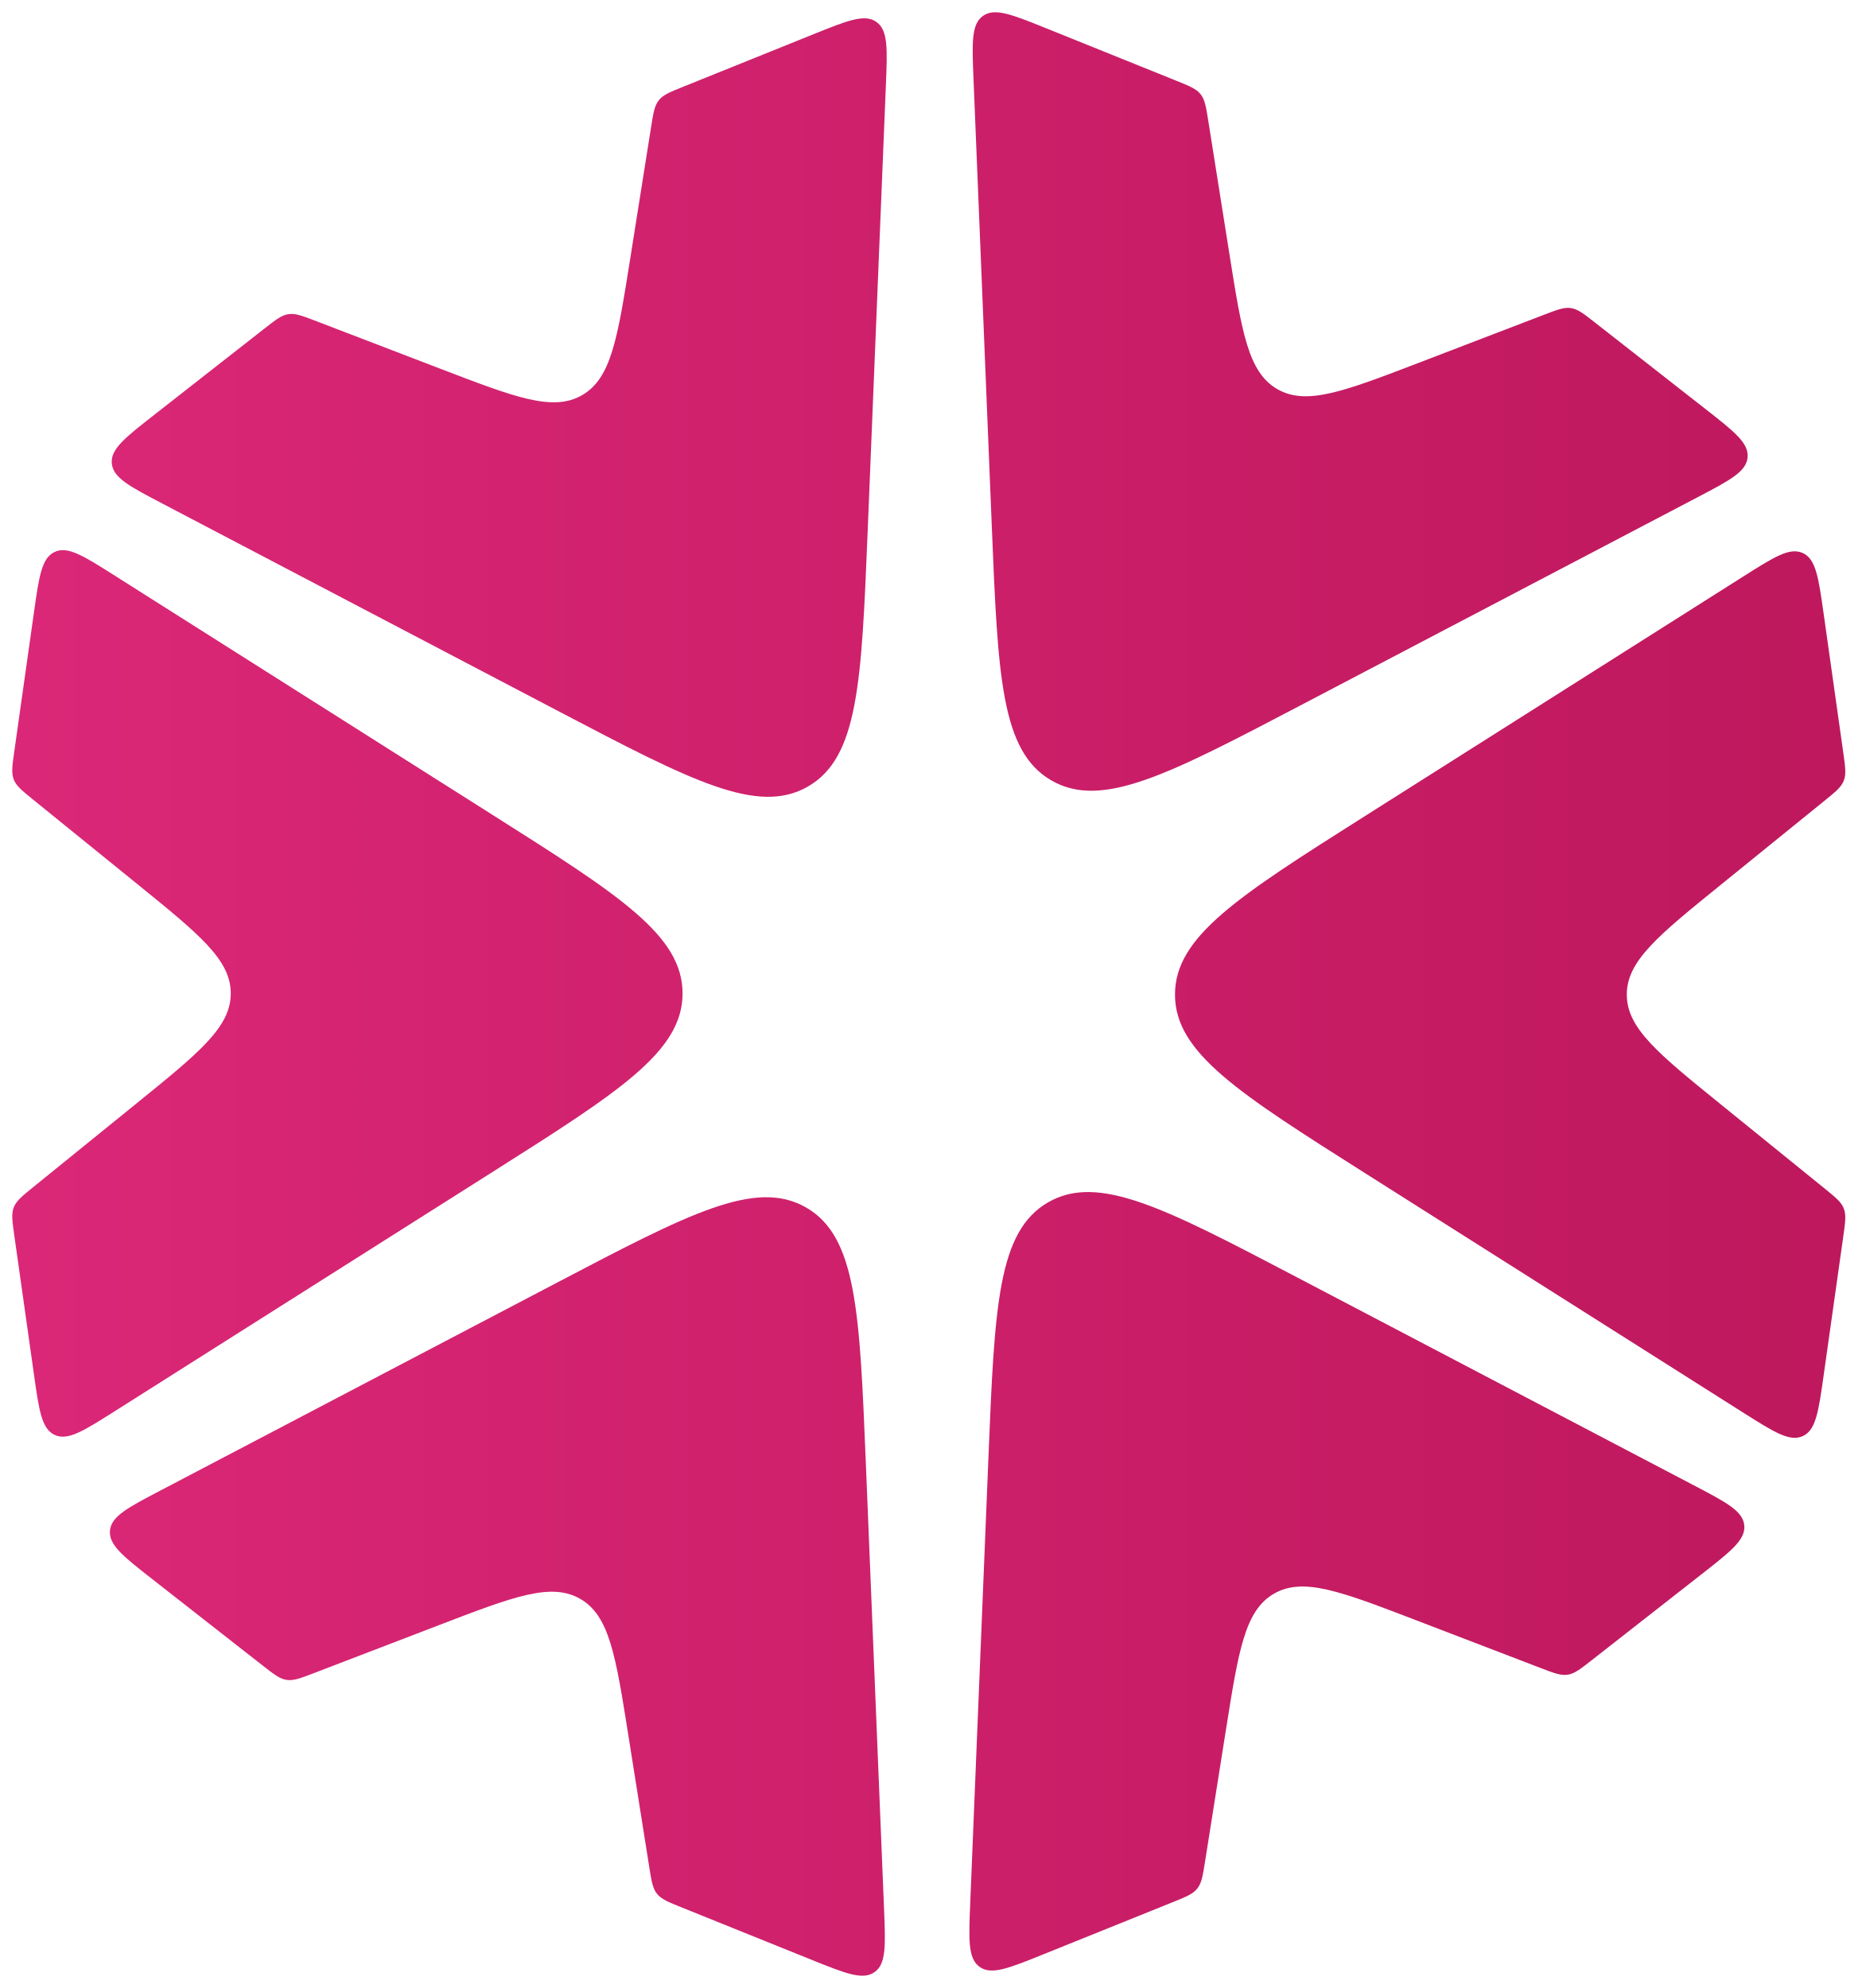
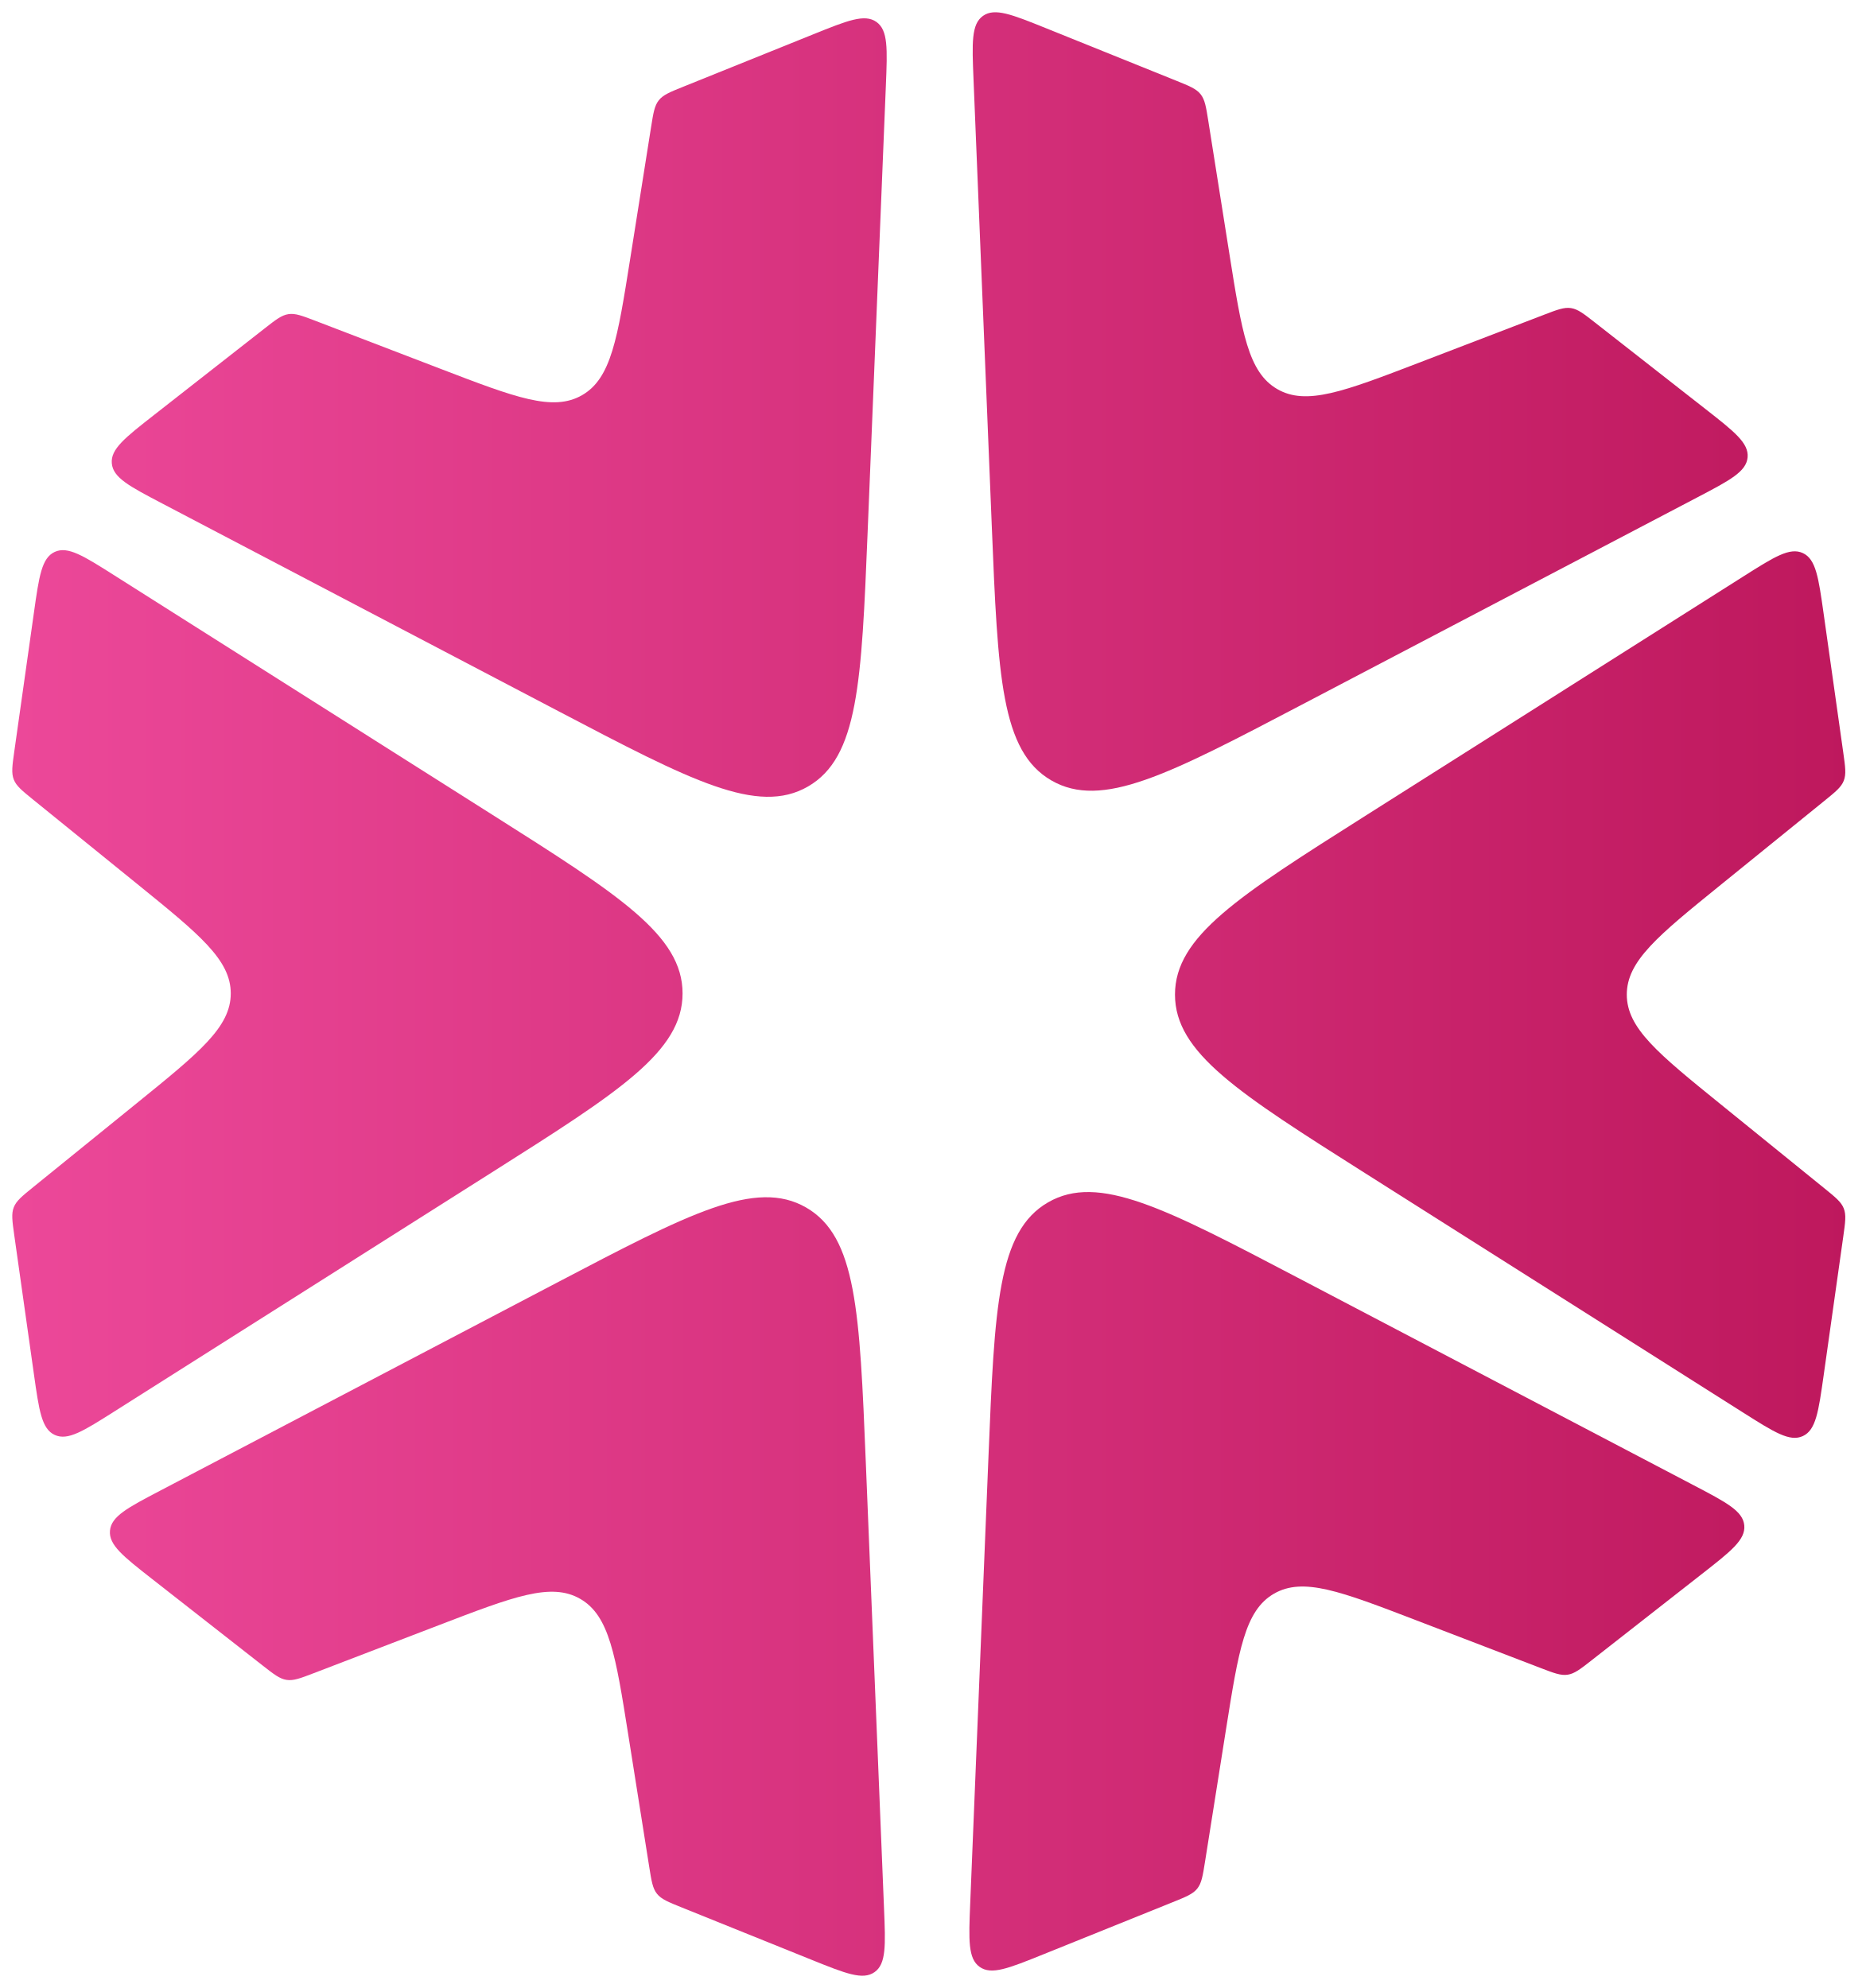
<svg xmlns="http://www.w3.org/2000/svg" width="152" height="162" viewBox="0 0 152 162" fill="none">
  <path d="M55.683 7.059C54.578 7.504 54.026 7.727 53.672 8.171C53.319 8.615 53.226 9.203 53.039 10.38L51.336 21.122C50.309 27.594 49.796 30.831 47.424 32.2C45.053 33.57 41.995 32.397 35.879 30.05L25.728 26.155C24.616 25.728 24.06 25.515 23.499 25.599C22.938 25.683 22.469 26.05 21.531 26.785L12.552 33.815C10.186 35.667 9.003 36.594 9.109 37.762C9.215 38.931 10.546 39.629 13.207 41.024L45.472 57.942C56.306 63.622 61.722 66.462 65.828 64.09C69.934 61.718 70.184 55.606 70.684 43.38L72.171 6.967C72.294 3.963 72.356 2.461 71.397 1.785C70.439 1.109 69.045 1.671 66.258 2.795L55.683 7.059Z" fill="url(#g0)" />
  <path d="M129.952 26.292C129.014 25.558 128.545 25.19 127.984 25.106C127.423 25.022 126.867 25.235 125.755 25.662L115.605 29.557C109.488 31.904 106.43 33.077 104.059 31.708C101.688 30.338 101.174 27.102 100.148 20.629L98.444 9.887C98.258 8.711 98.164 8.122 97.811 7.678C97.458 7.234 96.905 7.012 95.801 6.566L85.225 2.302C82.438 1.178 81.045 0.616 80.086 1.292C79.128 1.969 79.189 3.471 79.312 6.474L80.8 42.887C81.299 55.113 81.549 61.226 85.655 63.597C89.761 65.969 95.178 63.129 106.011 57.449L138.276 40.532C140.938 39.136 142.268 38.438 142.375 37.27C142.481 36.101 141.298 35.175 138.931 33.322L129.952 26.292Z" fill="url(#g1)" />
  <path d="M1.165 100.678C0.999 99.499 0.915 98.909 1.123 98.38C1.331 97.852 1.793 97.477 2.719 96.727L11.166 89.88C16.255 85.755 18.8 83.692 18.8 80.953C18.8 78.213 16.255 76.15 11.166 72.025L2.719 65.178C1.793 64.428 1.331 64.053 1.123 63.525C0.915 62.996 0.999 62.407 1.165 61.227L2.762 49.932C3.182 46.956 3.393 45.468 4.457 44.975C5.522 44.483 6.791 45.287 9.33 46.895L40.108 66.391C50.441 72.936 55.608 76.209 55.608 80.953C55.608 85.696 50.441 88.969 40.108 95.514L9.33 115.01C6.791 116.618 5.522 117.422 4.457 116.93C3.393 116.438 3.182 114.949 2.762 111.973L1.165 100.678Z" fill="url(#g2)" />
  <path d="M129.682 135.284C128.745 136.018 128.276 136.386 127.715 136.47C127.154 136.554 126.598 136.341 125.486 135.914L115.335 132.019C109.219 129.672 106.161 128.499 103.789 129.868C101.418 131.238 100.905 134.474 99.878 140.947L98.175 151.689C97.988 152.865 97.895 153.454 97.541 153.898C97.188 154.342 96.636 154.564 95.531 155.01L84.956 159.274C82.169 160.398 80.775 160.96 79.817 160.284C78.858 159.607 78.919 158.105 79.042 155.102L80.53 118.689C81.029 106.463 81.279 100.35 85.385 97.978C89.492 95.607 94.908 98.447 105.741 104.127L138.006 121.044C140.668 122.44 141.999 123.138 142.105 124.306C142.211 125.475 141.028 126.401 138.661 128.254L129.682 135.284Z" fill="url(#g3)" />
  <path d="M150.168 61.321C150.335 62.501 150.418 63.091 150.21 63.619C150.003 64.147 149.54 64.522 148.615 65.272L140.168 72.119C135.078 76.245 132.533 78.308 132.533 81.047C132.533 83.786 135.078 85.849 140.168 89.975L148.615 96.822C149.54 97.572 150.003 97.947 150.21 98.475C150.418 99.003 150.335 99.593 150.168 100.773L148.572 112.067C148.151 115.044 147.941 116.532 146.876 117.024C145.811 117.517 144.542 116.712 142.003 115.104L111.226 95.609C100.892 89.063 95.725 85.79 95.725 81.047C95.725 76.303 100.892 73.031 111.226 66.485L142.003 46.99C144.542 45.381 145.811 44.577 146.876 45.07C147.941 45.562 148.151 47.05 148.572 50.027L150.168 61.321Z" fill="url(#g4)" />
  <path d="M21.381 135.708C22.319 136.442 22.788 136.809 23.349 136.893C23.91 136.978 24.466 136.764 25.578 136.338L35.729 132.443C41.845 130.096 44.903 128.922 47.274 130.292C49.646 131.662 50.159 134.898 51.185 141.37L52.889 152.112C53.076 153.289 53.169 153.877 53.522 154.321C53.876 154.765 54.428 154.988 55.533 155.433L66.108 159.698C68.895 160.821 70.289 161.383 71.247 160.707C72.206 160.031 72.144 158.529 72.021 155.525L70.534 119.112C70.034 106.887 69.784 100.774 65.678 98.402C61.572 96.03 56.156 98.87 45.322 104.55L13.057 121.468C10.396 122.863 9.065 123.561 8.959 124.73C8.853 125.898 10.036 126.825 12.402 128.678L21.381 135.708Z" fill="url(#g5)" />
  <defs>
    <linearGradient id="g0" x1="1" y1="81" x2="151" y2="81" gradientUnits="userSpaceOnUse">
-       <stop stop-color="#DB2777" />
+       <stop stop-color="#EC4899" />
      <stop offset="1" stop-color="#BE185D" />
    </linearGradient>
    <linearGradient id="g1" x1="1" y1="81" x2="151" y2="81" gradientUnits="userSpaceOnUse">
-       <stop stop-color="#DB2777" />
+       <stop stop-color="#EC4899" />
      <stop offset="1" stop-color="#BE185D" />
    </linearGradient>
    <linearGradient id="g2" x1="1" y1="81" x2="151" y2="81" gradientUnits="userSpaceOnUse">
-       <stop stop-color="#DB2777" />
+       <stop stop-color="#EC4899" />
      <stop offset="1" stop-color="#BE185D" />
    </linearGradient>
    <linearGradient id="g3" x1="1" y1="81" x2="151" y2="81" gradientUnits="userSpaceOnUse">
-       <stop stop-color="#DB2777" />
+       <stop stop-color="#EC4899" />
      <stop offset="1" stop-color="#BE185D" />
    </linearGradient>
    <linearGradient id="g4" x1="1" y1="81" x2="151" y2="81" gradientUnits="userSpaceOnUse">
-       <stop stop-color="#DB2777" />
+       <stop stop-color="#EC4899" />
      <stop offset="1" stop-color="#BE185D" />
    </linearGradient>
    <linearGradient id="g5" x1="1" y1="81" x2="151" y2="81" gradientUnits="userSpaceOnUse">
-       <stop stop-color="#DB2777" />
+       <stop stop-color="#EC4899" />
      <stop offset="1" stop-color="#BE185D" />
    </linearGradient>
  </defs>
</svg>
